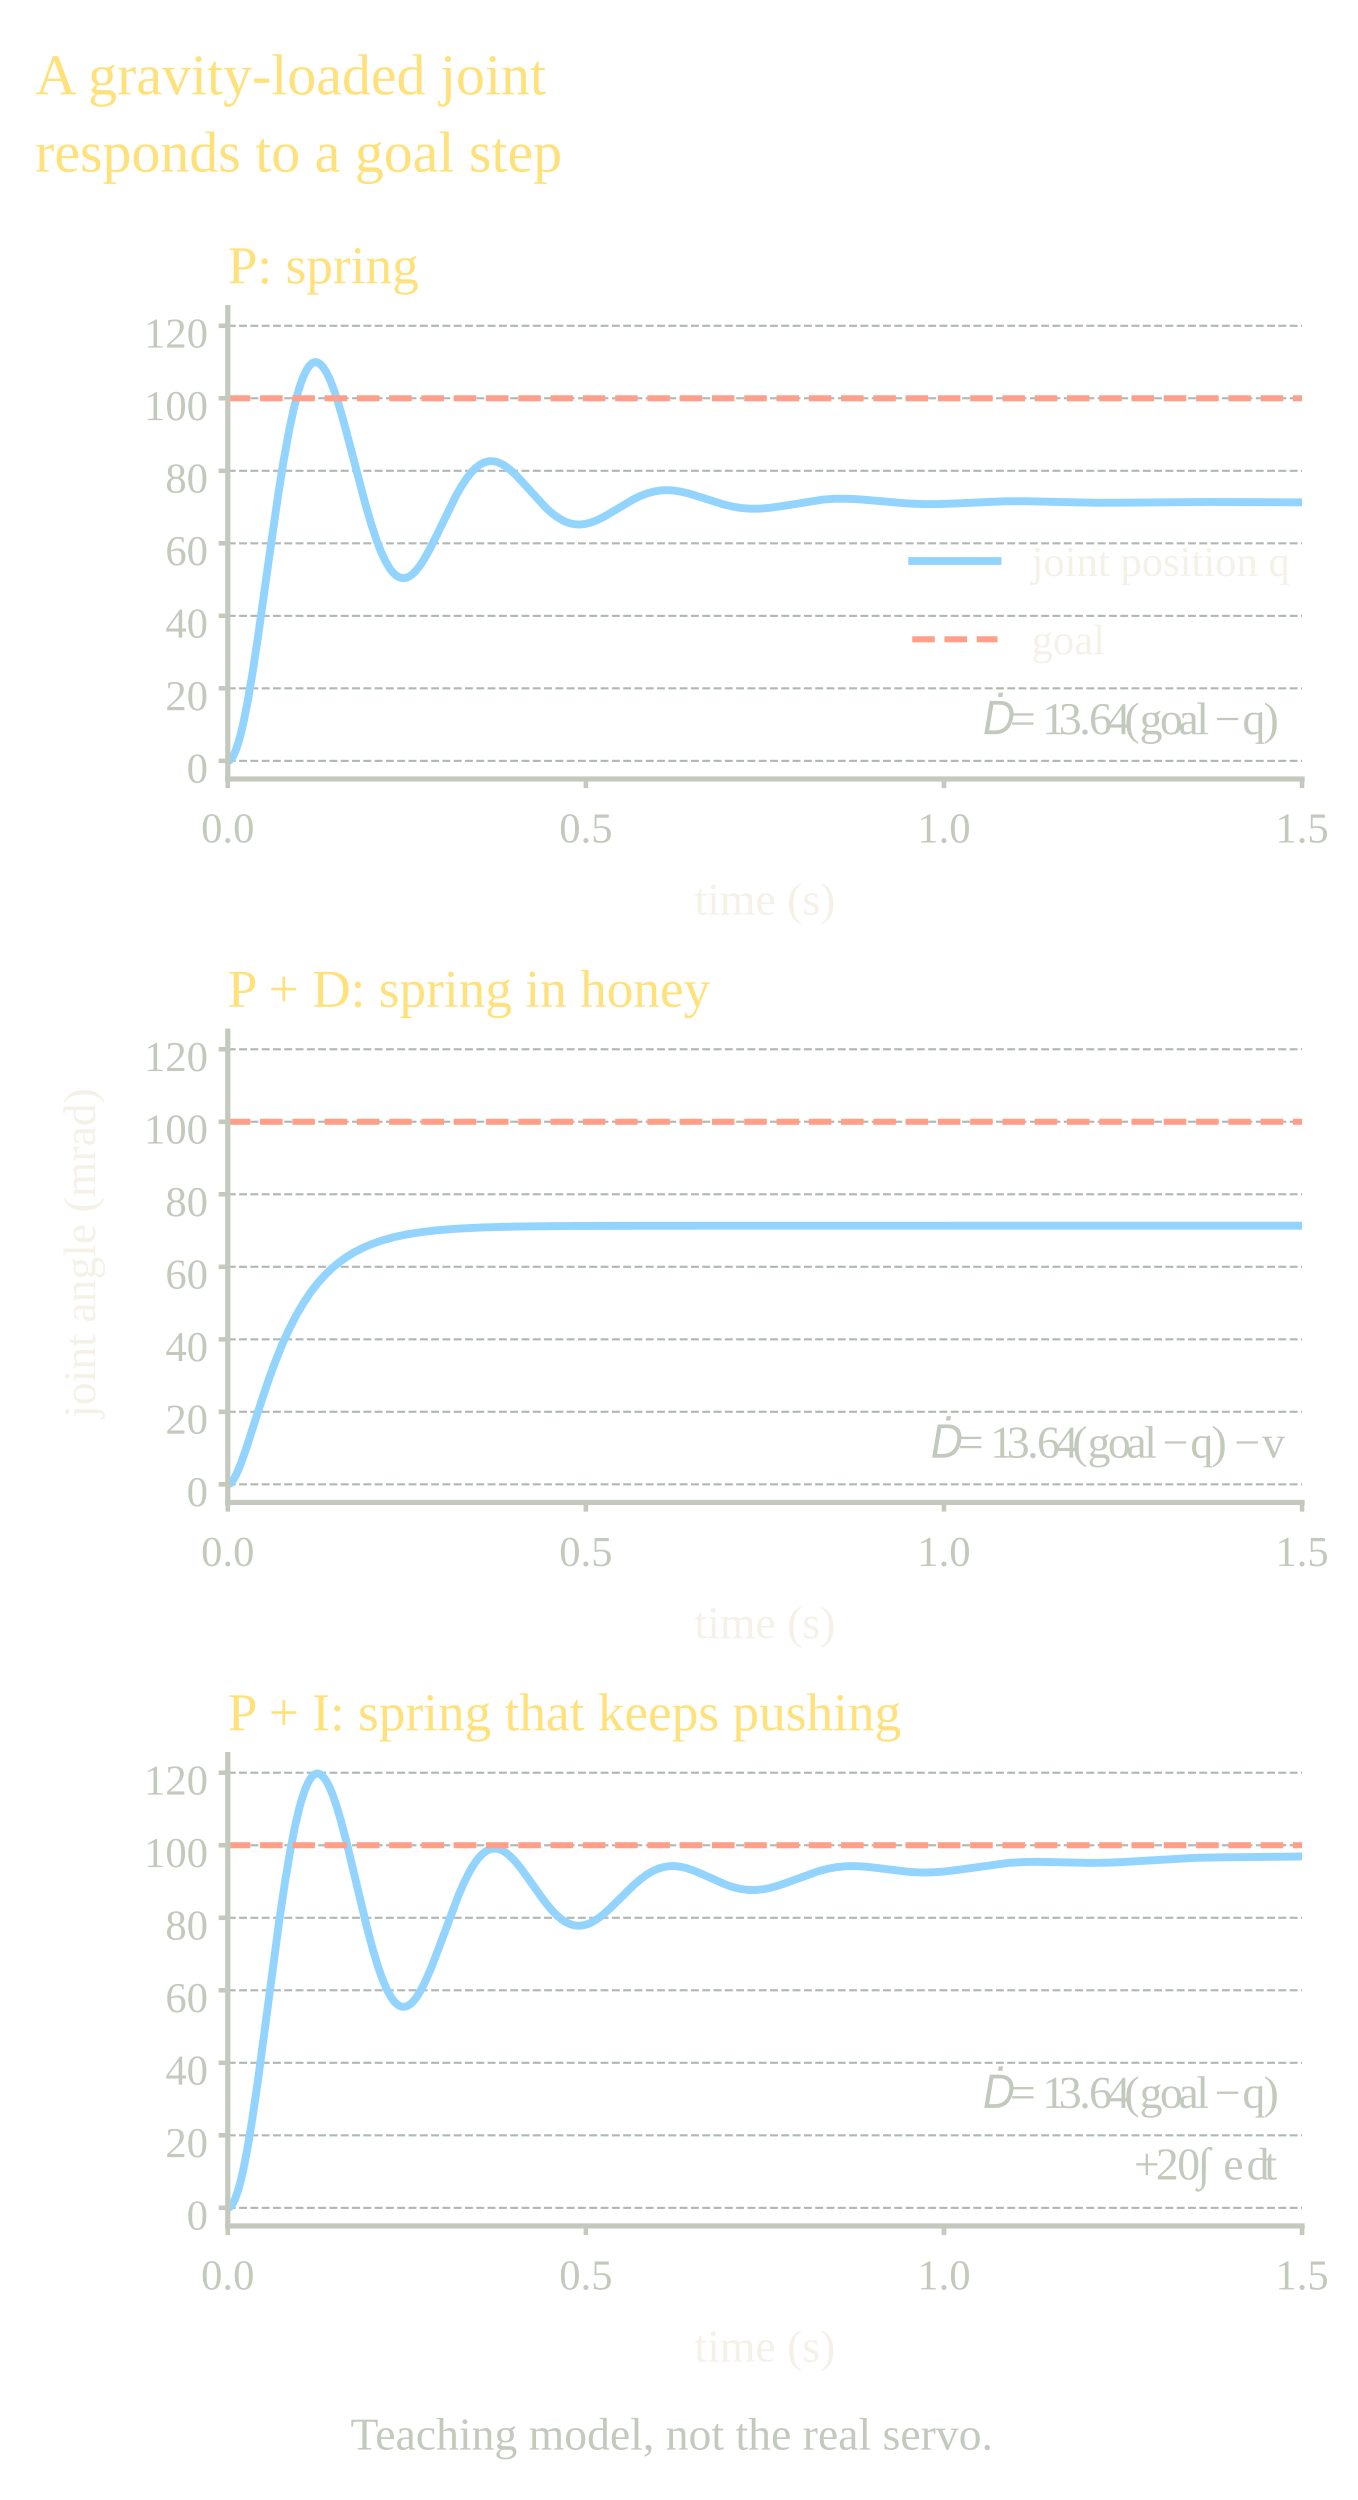
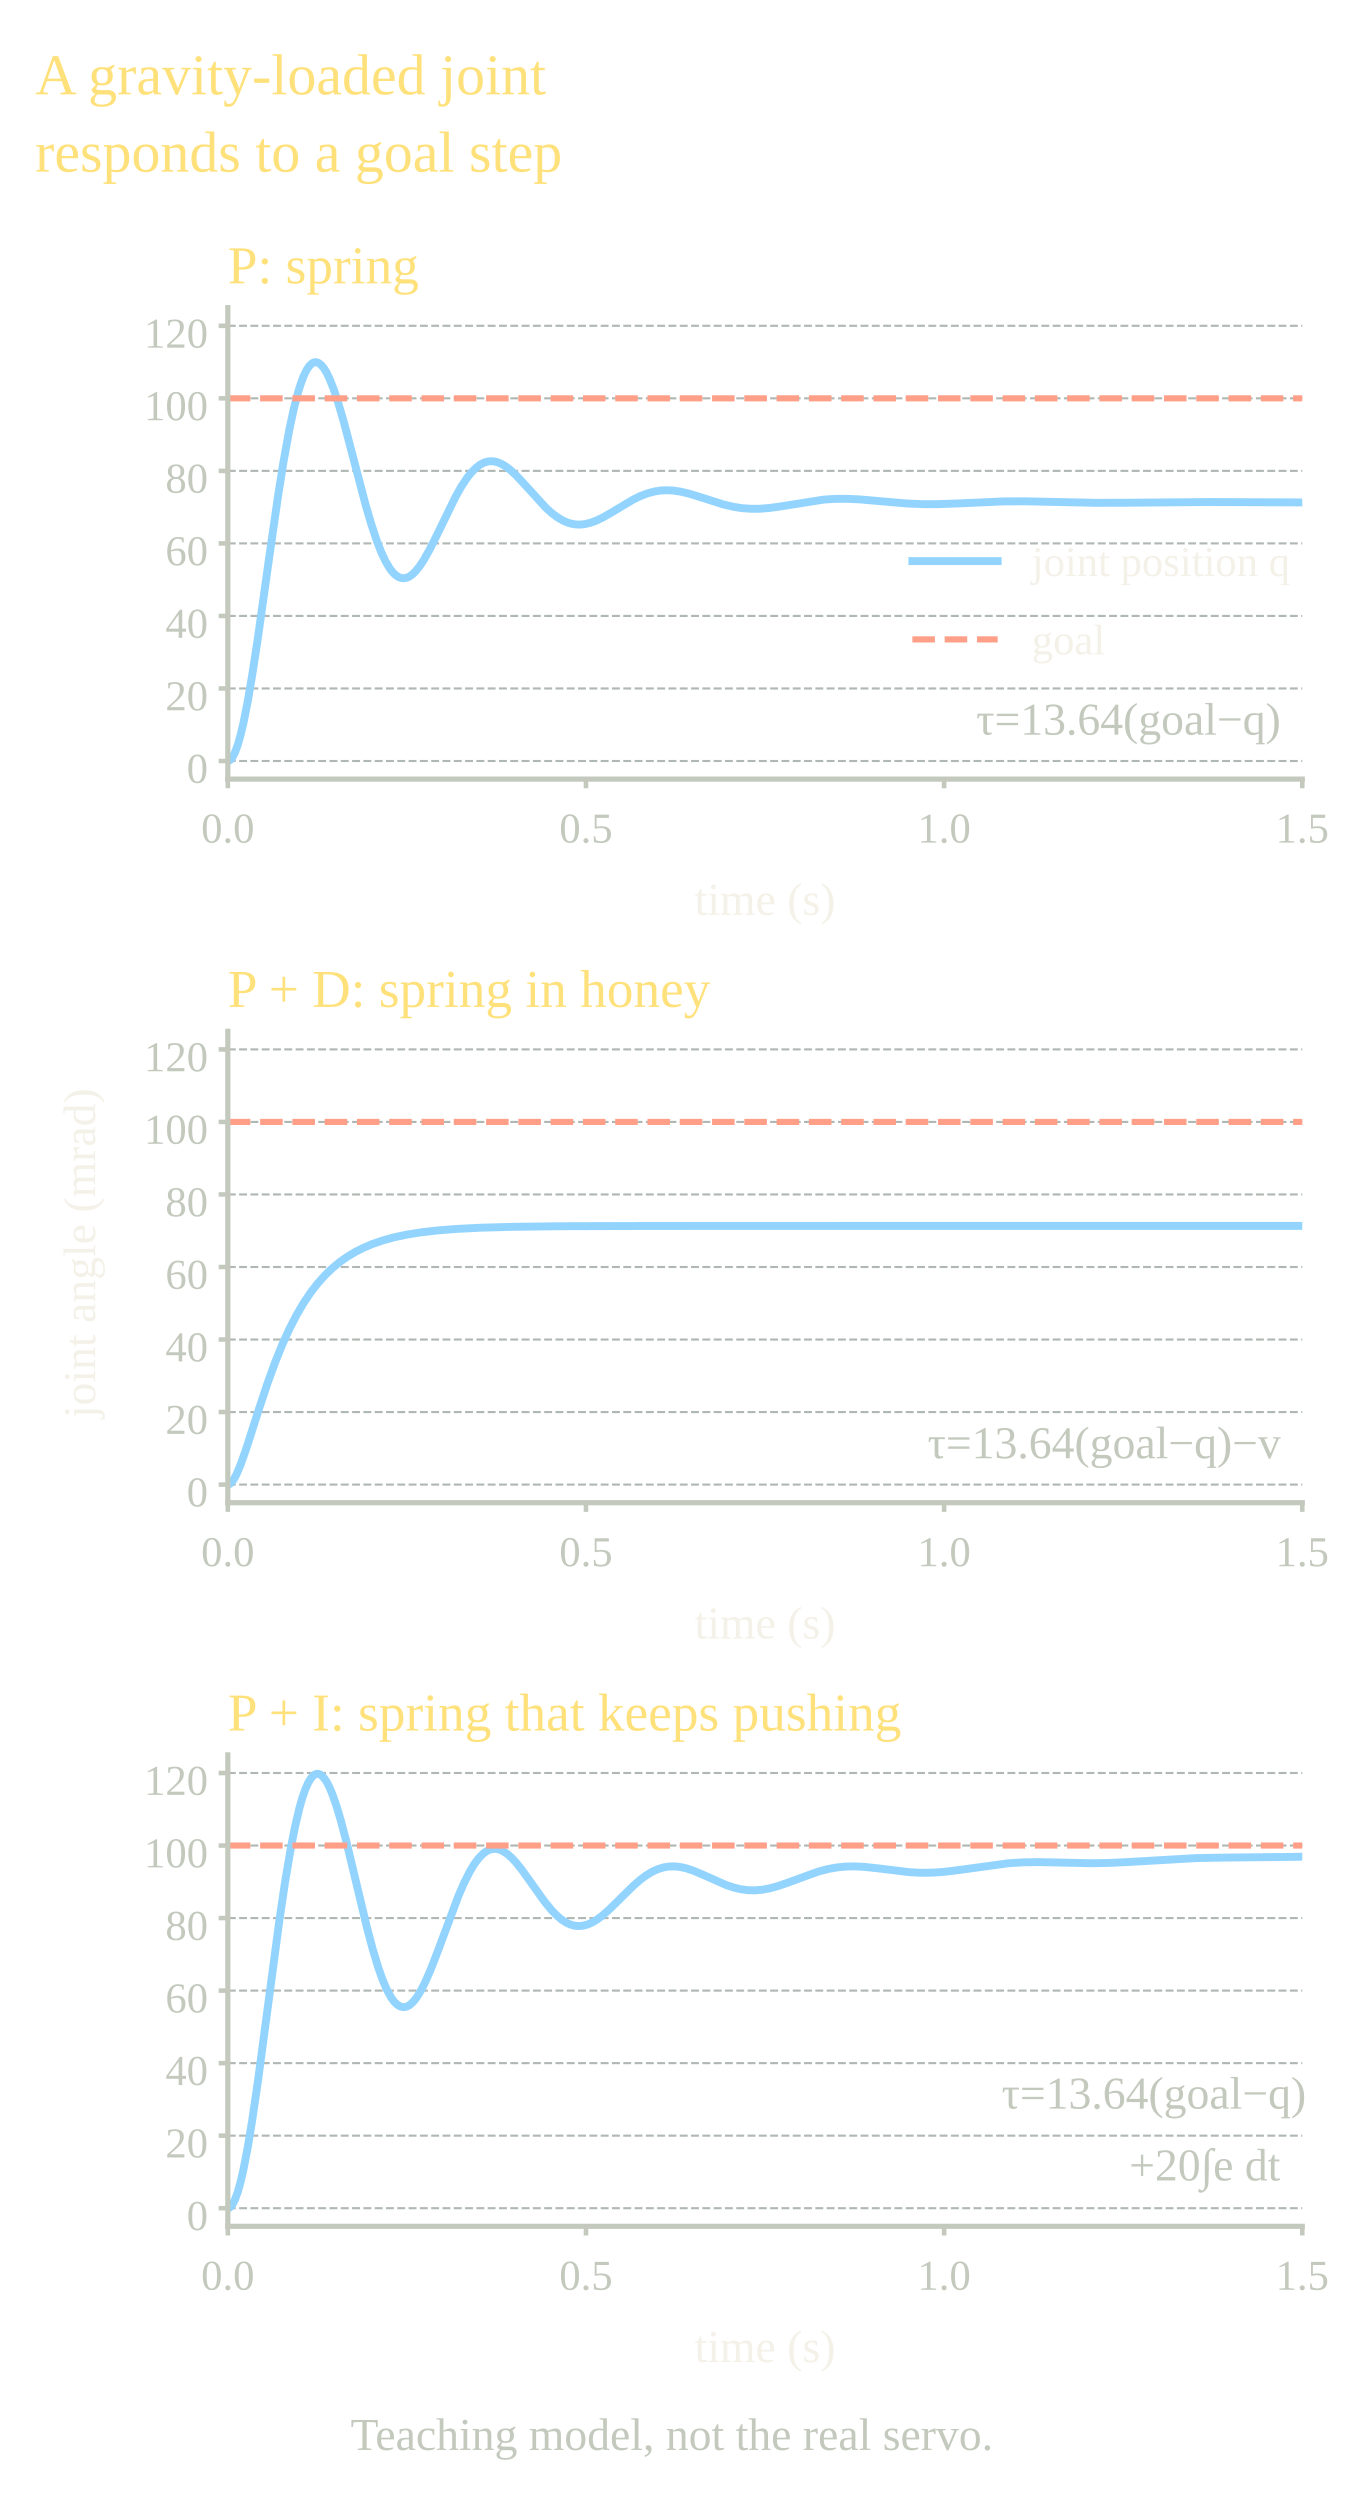
- <svg xmlns="http://www.w3.org/2000/svg" viewBox="0 0 445.97 821.03" stroke-linejoin="round" stroke-linecap="butt">
+ <svg xmlns="http://www.w3.org/2000/svg" viewBox="0 0 446.16 820.9" stroke-linejoin="round" stroke-linecap="butt">
  <defs>
    <path id="pid-parts-m9bbbe3bfeb" d="M 0 0 L 0 3" style="stroke: #c3c9bd; stroke-width: 1.5" />
  </defs>
  <use href="#pid-parts-m9bbbe3bfeb" x="74.81" y="255.83" style="fill: #c3c9bd; stroke: #c3c9bd; stroke-width: 1.5" />
  <text style="font-size: 14px; text-anchor: middle; fill: #c3c9bd" x="74.81" y="276.67" transform="rotate(-0 74.81 276.67)">0.0</text>
  <use href="#pid-parts-m9bbbe3bfeb" x="192.41" y="255.83" style="fill: #c3c9bd; stroke: #c3c9bd; stroke-width: 1.5" />
  <text style="font-size: 14px; text-anchor: middle; fill: #c3c9bd" x="192.41" y="276.67" transform="rotate(-0 192.41 276.67)">0.5</text>
  <use href="#pid-parts-m9bbbe3bfeb" x="310.01" y="255.83" style="fill: #c3c9bd; stroke: #c3c9bd; stroke-width: 1.5" />
  <text style="font-size: 14px; text-anchor: middle; fill: #c3c9bd" x="310.01" y="276.67" transform="rotate(-0 310.01 276.67)">1.0</text>
  <use href="#pid-parts-m9bbbe3bfeb" x="427.61" y="255.83" style="fill: #c3c9bd; stroke: #c3c9bd; stroke-width: 1.5" />
  <text style="font-size: 14px; text-anchor: middle; fill: #c3c9bd" x="427.61" y="276.67" transform="rotate(-0 427.61 276.67)">1.5</text>
  <text style="font-size: 15px; text-anchor: middle; fill: #f4f1e8" x="251.21" y="300.4" transform="rotate(-0 251.21 300.4)">time (s)</text>
-   <path d="M 74.81 249.88 L 427.61 249.88" clip-path="url(#pid-parts-pfd0cef611f)" style="fill: none; stroke-dasharray: 2.59,1.12; stroke-dashoffset: 0; stroke: #6f7d75; stroke-opacity: 0.55; stroke-width: 0.7" />
+   <path d="M 74.81 249.88 L 427.61 249.88" clip-path="url(#pid-parts-p5fefb133e4)" style="fill: none; stroke-dasharray: 2.59,1.12; stroke-dashoffset: 0; stroke: #6f7d75; stroke-opacity: 0.55; stroke-width: 0.7" />
  <defs>
    <path id="pid-parts-m96976c5baf" d="M 0 0 L -3 0" style="stroke: #c3c9bd; stroke-width: 1.5" />
  </defs>
  <use href="#pid-parts-m96976c5baf" x="74.81" y="249.88" style="fill: #c3c9bd; stroke: #c3c9bd; stroke-width: 1.5" />
  <text style="font-size: 14px; text-anchor: end; fill: #c3c9bd" x="68.31" y="257.05" transform="rotate(-0 68.31 257.05)">0</text>
-   <path d="M 74.81 226.06 L 427.61 226.06" clip-path="url(#pid-parts-pfd0cef611f)" style="fill: none; stroke-dasharray: 2.59,1.12; stroke-dashoffset: 0; stroke: #6f7d75; stroke-opacity: 0.55; stroke-width: 0.7" />
+   <path d="M 74.81 226.06 L 427.61 226.06" clip-path="url(#pid-parts-p5fefb133e4)" style="fill: none; stroke-dasharray: 2.59,1.12; stroke-dashoffset: 0; stroke: #6f7d75; stroke-opacity: 0.55; stroke-width: 0.7" />
  <use href="#pid-parts-m96976c5baf" x="74.81" y="226.06" style="fill: #c3c9bd; stroke: #c3c9bd; stroke-width: 1.5" />
  <text style="font-size: 14px; text-anchor: end; fill: #c3c9bd" x="68.31" y="233.23" transform="rotate(-0 68.31 233.23)">20</text>
-   <path d="M 74.81 202.25 L 427.61 202.25" clip-path="url(#pid-parts-pfd0cef611f)" style="fill: none; stroke-dasharray: 2.59,1.12; stroke-dashoffset: 0; stroke: #6f7d75; stroke-opacity: 0.55; stroke-width: 0.7" />
+   <path d="M 74.81 202.25 L 427.61 202.25" clip-path="url(#pid-parts-p5fefb133e4)" style="fill: none; stroke-dasharray: 2.59,1.12; stroke-dashoffset: 0; stroke: #6f7d75; stroke-opacity: 0.55; stroke-width: 0.7" />
  <use href="#pid-parts-m96976c5baf" x="74.81" y="202.25" style="fill: #c3c9bd; stroke: #c3c9bd; stroke-width: 1.5" />
  <text style="font-size: 14px; text-anchor: end; fill: #c3c9bd" x="68.31" y="209.42" transform="rotate(-0 68.31 209.42)">40</text>
-   <path d="M 74.81 178.43 L 427.61 178.43" clip-path="url(#pid-parts-pfd0cef611f)" style="fill: none; stroke-dasharray: 2.59,1.12; stroke-dashoffset: 0; stroke: #6f7d75; stroke-opacity: 0.55; stroke-width: 0.7" />
+   <path d="M 74.81 178.43 L 427.61 178.43" clip-path="url(#pid-parts-p5fefb133e4)" style="fill: none; stroke-dasharray: 2.59,1.12; stroke-dashoffset: 0; stroke: #6f7d75; stroke-opacity: 0.55; stroke-width: 0.7" />
  <use href="#pid-parts-m96976c5baf" x="74.81" y="178.43" style="fill: #c3c9bd; stroke: #c3c9bd; stroke-width: 1.5" />
  <text style="font-size: 14px; text-anchor: end; fill: #c3c9bd" x="68.31" y="185.6" transform="rotate(-0 68.31 185.6)">60</text>
-   <path d="M 74.81 154.62 L 427.61 154.62" clip-path="url(#pid-parts-pfd0cef611f)" style="fill: none; stroke-dasharray: 2.59,1.12; stroke-dashoffset: 0; stroke: #6f7d75; stroke-opacity: 0.55; stroke-width: 0.7" />
+   <path d="M 74.81 154.62 L 427.61 154.62" clip-path="url(#pid-parts-p5fefb133e4)" style="fill: none; stroke-dasharray: 2.59,1.12; stroke-dashoffset: 0; stroke: #6f7d75; stroke-opacity: 0.55; stroke-width: 0.7" />
  <use href="#pid-parts-m96976c5baf" x="74.81" y="154.62" style="fill: #c3c9bd; stroke: #c3c9bd; stroke-width: 1.5" />
  <text style="font-size: 14px; text-anchor: end; fill: #c3c9bd" x="68.31" y="161.79" transform="rotate(-0 68.31 161.79)">80</text>
-   <path d="M 74.81 130.8 L 427.61 130.8" clip-path="url(#pid-parts-pfd0cef611f)" style="fill: none; stroke-dasharray: 2.59,1.12; stroke-dashoffset: 0; stroke: #6f7d75; stroke-opacity: 0.55; stroke-width: 0.7" />
+   <path d="M 74.81 130.8 L 427.61 130.8" clip-path="url(#pid-parts-p5fefb133e4)" style="fill: none; stroke-dasharray: 2.59,1.12; stroke-dashoffset: 0; stroke: #6f7d75; stroke-opacity: 0.55; stroke-width: 0.7" />
  <use href="#pid-parts-m96976c5baf" x="74.81" y="130.8" style="fill: #c3c9bd; stroke: #c3c9bd; stroke-width: 1.5" />
  <text style="font-size: 14px; text-anchor: end; fill: #c3c9bd" x="68.31" y="137.97" transform="rotate(-0 68.31 137.97)">100</text>
-   <path d="M 74.81 106.99 L 427.61 106.99" clip-path="url(#pid-parts-pfd0cef611f)" style="fill: none; stroke-dasharray: 2.59,1.12; stroke-dashoffset: 0; stroke: #6f7d75; stroke-opacity: 0.55; stroke-width: 0.7" />
+   <path d="M 74.81 106.99 L 427.61 106.99" clip-path="url(#pid-parts-p5fefb133e4)" style="fill: none; stroke-dasharray: 2.59,1.12; stroke-dashoffset: 0; stroke: #6f7d75; stroke-opacity: 0.55; stroke-width: 0.7" />
  <use href="#pid-parts-m96976c5baf" x="74.81" y="106.99" style="fill: #c3c9bd; stroke: #c3c9bd; stroke-width: 1.5" />
  <text style="font-size: 14px; text-anchor: end; fill: #c3c9bd" x="68.31" y="114.16" transform="rotate(-0 68.31 114.16)">120</text>
-   <path d="M 74.81 249.88 L 75.28 249.77 L 75.75 249.42 L 76.22 248.86 L 77.16 247.09 L 78.1 244.52 L 79.04 241.19 L 79.98 237.18 L 81.39 230.04 L 82.8 221.76 L 84.69 209.42 L 88.45 182.63 L 91.27 163.06 L 93.15 151.25 L 95.04 140.91 L 96.45 134.33 L 97.86 128.86 L 98.8 125.86 L 99.74 123.4 L 100.68 121.48 L 101.62 120.09 L 102.56 119.25 L 103.03 119.02 L 103.5 118.92 L 103.97 118.95 L 104.44 119.1 L 105.38 119.76 L 106.32 120.88 L 107.27 122.42 L 108.21 124.36 L 109.62 127.93 L 111.03 132.16 L 112.91 138.62 L 115.73 149.33 L 119.97 165.48 L 121.85 171.93 L 123.73 177.59 L 125.14 181.21 L 126.55 184.23 L 127.96 186.62 L 128.9 187.85 L 129.84 188.79 L 130.79 189.43 L 131.73 189.79 L 132.67 189.87 L 133.61 189.68 L 134.55 189.23 L 135.49 188.54 L 136.43 187.62 L 137.84 185.87 L 139.25 183.72 L 141.13 180.36 L 143.49 175.65 L 149.6 163.1 L 151.48 159.77 L 153.36 156.92 L 154.78 155.14 L 156.19 153.7 L 157.6 152.61 L 159.01 151.87 L 160.42 151.49 L 161.83 151.45 L 163.24 151.73 L 164.65 152.32 L 166.07 153.16 L 167.48 154.24 L 169.36 155.97 L 171.71 158.46 L 179.24 166.73 L 181.12 168.43 L 183 169.85 L 184.88 170.96 L 186.29 171.57 L 187.7 171.99 L 189.12 172.21 L 190.53 172.25 L 191.94 172.11 L 193.82 171.68 L 195.7 171 L 198.05 169.87 L 200.88 168.24 L 207.93 164.03 L 210.28 162.89 L 212.64 161.99 L 214.99 161.37 L 216.87 161.08 L 218.75 160.97 L 221.1 161.08 L 223.45 161.43 L 226.28 162.1 L 230.04 163.26 L 237.57 165.65 L 240.86 166.42 L 243.68 166.86 L 246.5 167.06 L 249.33 167.06 L 252.62 166.8 L 256.38 166.28 L 270.49 164.05 L 274.26 163.81 L 278.02 163.79 L 282.25 163.98 L 288.37 164.51 L 297.78 165.33 L 302.95 165.54 L 308.13 165.54 L 314.71 165.3 L 329.76 164.64 L 336.82 164.61 L 346.23 164.82 L 359.87 165.11 L 369.75 165.08 L 397.03 164.85 L 427.61 164.98 L 427.61 164.98" clip-path="url(#pid-parts-pfd0cef611f)" style="fill: none; stroke: #93d4ff; stroke-width: 2.6; stroke-linecap: square" />
-   <path d="M 74.81 130.8 L 427.61 130.8" clip-path="url(#pid-parts-pfd0cef611f)" style="fill: none; stroke-dasharray: 7.4,3.2; stroke-dashoffset: 0; stroke: #ff9f88; stroke-width: 2" />
+   <path d="M 74.81 249.88 L 75.28 249.77 L 75.75 249.42 L 76.22 248.86 L 77.16 247.09 L 78.1 244.52 L 79.04 241.19 L 79.98 237.18 L 81.39 230.04 L 82.8 221.76 L 84.69 209.42 L 88.45 182.63 L 91.27 163.06 L 93.15 151.25 L 95.04 140.91 L 96.45 134.33 L 97.86 128.86 L 98.8 125.86 L 99.74 123.4 L 100.68 121.48 L 101.62 120.09 L 102.56 119.25 L 103.03 119.02 L 103.5 118.92 L 103.97 118.95 L 104.44 119.1 L 105.38 119.76 L 106.32 120.88 L 107.27 122.42 L 108.21 124.36 L 109.62 127.93 L 111.03 132.16 L 112.91 138.62 L 115.73 149.33 L 119.97 165.48 L 121.85 171.93 L 123.73 177.59 L 125.14 181.21 L 126.55 184.23 L 127.96 186.62 L 128.9 187.85 L 129.84 188.79 L 130.79 189.43 L 131.73 189.79 L 132.67 189.87 L 133.61 189.68 L 134.55 189.23 L 135.49 188.54 L 136.43 187.62 L 137.84 185.87 L 139.25 183.72 L 141.13 180.36 L 143.49 175.65 L 149.6 163.1 L 151.48 159.77 L 153.36 156.92 L 154.78 155.14 L 156.19 153.7 L 157.6 152.61 L 159.01 151.87 L 160.42 151.49 L 161.83 151.45 L 163.24 151.73 L 164.65 152.32 L 166.07 153.16 L 167.48 154.24 L 169.36 155.97 L 171.71 158.46 L 179.24 166.73 L 181.12 168.43 L 183 169.85 L 184.88 170.96 L 186.29 171.57 L 187.7 171.99 L 189.12 172.21 L 190.53 172.25 L 191.94 172.11 L 193.82 171.68 L 195.7 171 L 198.05 169.87 L 200.88 168.24 L 207.93 164.03 L 210.28 162.89 L 212.64 161.99 L 214.99 161.37 L 216.87 161.08 L 218.75 160.97 L 221.1 161.08 L 223.45 161.43 L 226.28 162.1 L 230.04 163.26 L 237.57 165.65 L 240.86 166.42 L 243.68 166.86 L 246.5 167.06 L 249.33 167.06 L 252.62 166.8 L 256.38 166.28 L 270.49 164.05 L 274.26 163.81 L 278.02 163.79 L 282.25 163.98 L 288.37 164.51 L 297.78 165.33 L 302.95 165.54 L 308.13 165.54 L 314.71 165.3 L 329.76 164.64 L 336.82 164.61 L 346.23 164.82 L 359.87 165.11 L 369.75 165.08 L 397.03 164.85 L 427.61 164.98 L 427.61 164.98" clip-path="url(#pid-parts-p5fefb133e4)" style="fill: none; stroke: #93d4ff; stroke-width: 2.6; stroke-linecap: square" />
+   <path d="M 74.81 130.8 L 427.61 130.8" clip-path="url(#pid-parts-p5fefb133e4)" style="fill: none; stroke-dasharray: 7.4,3.2; stroke-dashoffset: 0; stroke: #ff9f88; stroke-width: 2" />
  <path d="M 74.81 255.83 L 74.81 101.03" style="fill: none; stroke: #c3c9bd; stroke-width: 1.7; stroke-linejoin: miter; stroke-linecap: square" />
  <path d="M 74.81 255.83 L 427.61 255.83" style="fill: none; stroke: #c3c9bd; stroke-width: 1.7; stroke-linejoin: miter; stroke-linecap: square" />
-   <g style="fill: #c3c9bd" transform="translate(322.6 241.22)">
-     <text>
-       <tspan x="0" y="-0.11" style="font-style: italic; font-size: 15px; font-family: 'STIX Two Math', 'STIXGeneral', 'Cambria Math', 'Times New Roman', serif; fill: #c3c9bd"></tspan>
-       <tspan x="9.06" y="-0.11" style="font-size: 15px; fill: #c3c9bd">=</tspan>
-       <tspan x="19.68" y="-0.11" style="font-size: 15px; fill: #c3c9bd">1</tspan>
-       <tspan x="25.13" y="-0.11" style="font-size: 15px; fill: #c3c9bd">3</tspan>
-       <tspan x="31.85" y="-0.11" style="font-size: 15px; fill: #c3c9bd">.</tspan>
-       <tspan x="35.06" y="-0.11" style="font-size: 15px; fill: #c3c9bd">6</tspan>
-       <tspan x="41.04" y="-0.11" style="font-size: 15px; fill: #c3c9bd">4</tspan>
-       <tspan x="46.67" y="-0.11" style="font-size: 15px; fill: #c3c9bd">(</tspan>
-       <tspan x="51.68" y="-0.11" style="font-size: 15px; fill: #c3c9bd">g</tspan>
-       <tspan x="58.35" y="-0.11" style="font-size: 15px; fill: #c3c9bd">o</tspan>
-       <tspan x="64.4" y="-0.11" style="font-size: 15px; fill: #c3c9bd">a</tspan>
-       <tspan x="70.28" y="-0.11" style="font-size: 15px; fill: #c3c9bd">l</tspan>
-       <tspan x="76.31" y="-0.11" style="font-size: 15px; fill: #c3c9bd">−</tspan>
-       <tspan x="85.43" y="-0.11" style="font-size: 15px; fill: #c3c9bd">q</tspan>
-       <tspan x="92.37" y="-0.11" style="font-size: 15px; fill: #c3c9bd">)</tspan>
-     </text>
-   </g>
+   <text style="font-size: 15px; text-anchor: end; fill: #c3c9bd" x="420.55" y="241.23" transform="rotate(-0 420.55 241.23)">τ=13.64(goal−q)</text>
  <text style="font-size: 17.5px; text-anchor: start; fill: #ffe17c" x="74.81" y="93.03" transform="rotate(-0 74.81 93.03)">P: spring</text>
  <path d="M 299.59 184.24 L 313.59 184.24 L 327.59 184.24" style="fill: none; stroke: #93d4ff; stroke-width: 2.6; stroke-linecap: square" />
  <text style="font-size: 14px; text-anchor: start; fill: #f4f1e8" x="338.79" y="189.14" transform="rotate(-0 338.79 189.14)">joint position q</text>
  <path d="M 299.59 209.95 L 313.59 209.95 L 327.59 209.95" style="fill: none; stroke-dasharray: 7.4,3.2; stroke-dashoffset: 0; stroke: #ff9f88; stroke-width: 2" />
  <text style="font-size: 14px; text-anchor: start; fill: #f4f1e8" x="338.79" y="214.85" transform="rotate(-0 338.79 214.85)">goal</text>
  <use href="#pid-parts-m9bbbe3bfeb" x="74.81" y="493.43" style="fill: #c3c9bd; stroke: #c3c9bd; stroke-width: 1.5" />
  <text style="font-size: 14px; text-anchor: middle; fill: #c3c9bd" x="74.81" y="514.27" transform="rotate(-0 74.81 514.27)">0.0</text>
  <use href="#pid-parts-m9bbbe3bfeb" x="192.41" y="493.43" style="fill: #c3c9bd; stroke: #c3c9bd; stroke-width: 1.5" />
  <text style="font-size: 14px; text-anchor: middle; fill: #c3c9bd" x="192.41" y="514.27" transform="rotate(-0 192.41 514.27)">0.5</text>
  <use href="#pid-parts-m9bbbe3bfeb" x="310.01" y="493.43" style="fill: #c3c9bd; stroke: #c3c9bd; stroke-width: 1.5" />
  <text style="font-size: 14px; text-anchor: middle; fill: #c3c9bd" x="310.01" y="514.27" transform="rotate(-0 310.01 514.27)">1.0</text>
  <use href="#pid-parts-m9bbbe3bfeb" x="427.61" y="493.43" style="fill: #c3c9bd; stroke: #c3c9bd; stroke-width: 1.5" />
  <text style="font-size: 14px; text-anchor: middle; fill: #c3c9bd" x="427.61" y="514.27" transform="rotate(-0 427.61 514.27)">1.5</text>
  <text style="font-size: 15px; text-anchor: middle; fill: #f4f1e8" x="251.21" y="538" transform="rotate(-0 251.21 538)">time (s)</text>
-   <path d="M 74.81 487.48 L 427.61 487.48" clip-path="url(#pid-parts-p82d1c6af50)" style="fill: none; stroke-dasharray: 2.59,1.12; stroke-dashoffset: 0; stroke: #6f7d75; stroke-opacity: 0.55; stroke-width: 0.7" />
+   <path d="M 74.81 487.48 L 427.61 487.48" clip-path="url(#pid-parts-pc1eef20056)" style="fill: none; stroke-dasharray: 2.59,1.12; stroke-dashoffset: 0; stroke: #6f7d75; stroke-opacity: 0.55; stroke-width: 0.7" />
  <use href="#pid-parts-m96976c5baf" x="74.81" y="487.48" style="fill: #c3c9bd; stroke: #c3c9bd; stroke-width: 1.5" />
  <text style="font-size: 14px; text-anchor: end; fill: #c3c9bd" x="68.31" y="494.65" transform="rotate(-0 68.31 494.65)">0</text>
-   <path d="M 74.81 463.66 L 427.61 463.66" clip-path="url(#pid-parts-p82d1c6af50)" style="fill: none; stroke-dasharray: 2.59,1.12; stroke-dashoffset: 0; stroke: #6f7d75; stroke-opacity: 0.55; stroke-width: 0.7" />
+   <path d="M 74.81 463.66 L 427.61 463.66" clip-path="url(#pid-parts-pc1eef20056)" style="fill: none; stroke-dasharray: 2.59,1.12; stroke-dashoffset: 0; stroke: #6f7d75; stroke-opacity: 0.55; stroke-width: 0.7" />
  <use href="#pid-parts-m96976c5baf" x="74.81" y="463.66" style="fill: #c3c9bd; stroke: #c3c9bd; stroke-width: 1.5" />
  <text style="font-size: 14px; text-anchor: end; fill: #c3c9bd" x="68.31" y="470.83" transform="rotate(-0 68.31 470.83)">20</text>
-   <path d="M 74.81 439.85 L 427.61 439.85" clip-path="url(#pid-parts-p82d1c6af50)" style="fill: none; stroke-dasharray: 2.59,1.12; stroke-dashoffset: 0; stroke: #6f7d75; stroke-opacity: 0.55; stroke-width: 0.7" />
+   <path d="M 74.81 439.85 L 427.61 439.85" clip-path="url(#pid-parts-pc1eef20056)" style="fill: none; stroke-dasharray: 2.59,1.12; stroke-dashoffset: 0; stroke: #6f7d75; stroke-opacity: 0.55; stroke-width: 0.7" />
  <use href="#pid-parts-m96976c5baf" x="74.81" y="439.85" style="fill: #c3c9bd; stroke: #c3c9bd; stroke-width: 1.5" />
  <text style="font-size: 14px; text-anchor: end; fill: #c3c9bd" x="68.31" y="447.02" transform="rotate(-0 68.31 447.02)">40</text>
-   <path d="M 74.81 416.03 L 427.61 416.03" clip-path="url(#pid-parts-p82d1c6af50)" style="fill: none; stroke-dasharray: 2.59,1.12; stroke-dashoffset: 0; stroke: #6f7d75; stroke-opacity: 0.55; stroke-width: 0.7" />
+   <path d="M 74.81 416.03 L 427.61 416.03" clip-path="url(#pid-parts-pc1eef20056)" style="fill: none; stroke-dasharray: 2.59,1.12; stroke-dashoffset: 0; stroke: #6f7d75; stroke-opacity: 0.55; stroke-width: 0.7" />
  <use href="#pid-parts-m96976c5baf" x="74.81" y="416.03" style="fill: #c3c9bd; stroke: #c3c9bd; stroke-width: 1.5" />
  <text style="font-size: 14px; text-anchor: end; fill: #c3c9bd" x="68.31" y="423.2" transform="rotate(-0 68.31 423.2)">60</text>
-   <path d="M 74.81 392.22 L 427.61 392.22" clip-path="url(#pid-parts-p82d1c6af50)" style="fill: none; stroke-dasharray: 2.59,1.12; stroke-dashoffset: 0; stroke: #6f7d75; stroke-opacity: 0.55; stroke-width: 0.7" />
+   <path d="M 74.81 392.22 L 427.61 392.22" clip-path="url(#pid-parts-pc1eef20056)" style="fill: none; stroke-dasharray: 2.59,1.12; stroke-dashoffset: 0; stroke: #6f7d75; stroke-opacity: 0.55; stroke-width: 0.7" />
  <use href="#pid-parts-m96976c5baf" x="74.81" y="392.22" style="fill: #c3c9bd; stroke: #c3c9bd; stroke-width: 1.5" />
  <text style="font-size: 14px; text-anchor: end; fill: #c3c9bd" x="68.31" y="399.39" transform="rotate(-0 68.31 399.39)">80</text>
-   <path d="M 74.81 368.4 L 427.61 368.4" clip-path="url(#pid-parts-p82d1c6af50)" style="fill: none; stroke-dasharray: 2.59,1.12; stroke-dashoffset: 0; stroke: #6f7d75; stroke-opacity: 0.55; stroke-width: 0.7" />
+   <path d="M 74.81 368.4 L 427.61 368.4" clip-path="url(#pid-parts-pc1eef20056)" style="fill: none; stroke-dasharray: 2.59,1.12; stroke-dashoffset: 0; stroke: #6f7d75; stroke-opacity: 0.55; stroke-width: 0.7" />
  <use href="#pid-parts-m96976c5baf" x="74.81" y="368.4" style="fill: #c3c9bd; stroke: #c3c9bd; stroke-width: 1.5" />
  <text style="font-size: 14px; text-anchor: end; fill: #c3c9bd" x="68.31" y="375.57" transform="rotate(-0 68.31 375.57)">100</text>
-   <path d="M 74.81 344.59 L 427.61 344.59" clip-path="url(#pid-parts-p82d1c6af50)" style="fill: none; stroke-dasharray: 2.59,1.12; stroke-dashoffset: 0; stroke: #6f7d75; stroke-opacity: 0.55; stroke-width: 0.7" />
+   <path d="M 74.81 344.59 L 427.61 344.59" clip-path="url(#pid-parts-pc1eef20056)" style="fill: none; stroke-dasharray: 2.59,1.12; stroke-dashoffset: 0; stroke: #6f7d75; stroke-opacity: 0.55; stroke-width: 0.7" />
  <use href="#pid-parts-m96976c5baf" x="74.81" y="344.59" style="fill: #c3c9bd; stroke: #c3c9bd; stroke-width: 1.5" />
  <text style="font-size: 14px; text-anchor: end; fill: #c3c9bd" x="68.31" y="351.76" transform="rotate(-0 68.31 351.76)">120</text>
-   <path d="M 74.81 487.48 L 75.28 487.37 L 75.75 487.05 L 76.69 485.9 L 77.63 484.18 L 79.04 480.84 L 80.92 475.5 L 85.16 462.29 L 87.98 453.83 L 90.33 447.36 L 92.68 441.53 L 95.04 436.34 L 97.39 431.77 L 99.74 427.77 L 102.09 424.29 L 104.44 421.27 L 106.8 418.65 L 109.15 416.4 L 111.5 414.45 L 113.85 412.78 L 116.67 411.07 L 119.5 409.65 L 122.32 408.47 L 125.61 407.33 L 129.37 406.29 L 133.61 405.39 L 138.31 404.64 L 143.49 404.04 L 150.07 403.52 L 158.07 403.12 L 168.89 402.83 L 184.88 402.64 L 214.99 402.55 L 349.05 402.54 L 427.61 402.54 L 427.61 402.54" clip-path="url(#pid-parts-p82d1c6af50)" style="fill: none; stroke: #93d4ff; stroke-width: 2.6; stroke-linecap: square" />
-   <path d="M 74.81 368.4 L 427.61 368.4" clip-path="url(#pid-parts-p82d1c6af50)" style="fill: none; stroke-dasharray: 7.4,3.2; stroke-dashoffset: 0; stroke: #ff9f88; stroke-width: 2" />
+   <path d="M 74.81 487.48 L 75.28 487.37 L 75.75 487.05 L 76.69 485.9 L 77.63 484.18 L 79.04 480.84 L 80.92 475.5 L 85.16 462.29 L 87.98 453.83 L 90.33 447.36 L 92.68 441.53 L 95.04 436.34 L 97.39 431.77 L 99.74 427.77 L 102.09 424.29 L 104.44 421.27 L 106.8 418.65 L 109.15 416.4 L 111.5 414.45 L 113.85 412.78 L 116.67 411.07 L 119.5 409.65 L 122.32 408.47 L 125.61 407.33 L 129.37 406.29 L 133.61 405.39 L 138.31 404.64 L 143.49 404.04 L 150.07 403.52 L 158.07 403.12 L 168.89 402.83 L 184.88 402.64 L 214.99 402.55 L 349.05 402.54 L 427.61 402.54 L 427.61 402.54" clip-path="url(#pid-parts-pc1eef20056)" style="fill: none; stroke: #93d4ff; stroke-width: 2.6; stroke-linecap: square" />
+   <path d="M 74.81 368.4 L 427.61 368.4" clip-path="url(#pid-parts-pc1eef20056)" style="fill: none; stroke-dasharray: 7.4,3.2; stroke-dashoffset: 0; stroke: #ff9f88; stroke-width: 2" />
  <path d="M 74.81 493.43 L 74.81 338.63" style="fill: none; stroke: #c3c9bd; stroke-width: 1.7; stroke-linejoin: miter; stroke-linecap: square" />
  <path d="M 74.81 493.43 L 427.61 493.43" style="fill: none; stroke: #c3c9bd; stroke-width: 1.7; stroke-linejoin: miter; stroke-linecap: square" />
-   <g style="fill: #c3c9bd" transform="translate(305.5 478.82)">
-     <text>
-       <tspan x="0" y="-0.11" style="font-style: italic; font-size: 15px; font-family: 'STIX Two Math', 'STIXGeneral', 'Cambria Math', 'Times New Roman', serif; fill: #c3c9bd"></tspan>
-       <tspan x="9.06" y="-0.11" style="font-size: 15px; fill: #c3c9bd">=</tspan>
-       <tspan x="19.68" y="-0.11" style="font-size: 15px; fill: #c3c9bd">1</tspan>
-       <tspan x="25.13" y="-0.11" style="font-size: 15px; fill: #c3c9bd">3</tspan>
-       <tspan x="31.85" y="-0.11" style="font-size: 15px; fill: #c3c9bd">.</tspan>
-       <tspan x="35.06" y="-0.11" style="font-size: 15px; fill: #c3c9bd">6</tspan>
-       <tspan x="41.04" y="-0.11" style="font-size: 15px; fill: #c3c9bd">4</tspan>
-       <tspan x="46.67" y="-0.11" style="font-size: 15px; fill: #c3c9bd">(</tspan>
-       <tspan x="51.68" y="-0.11" style="font-size: 15px; fill: #c3c9bd">g</tspan>
-       <tspan x="58.35" y="-0.11" style="font-size: 15px; fill: #c3c9bd">o</tspan>
-       <tspan x="64.4" y="-0.11" style="font-size: 15px; fill: #c3c9bd">a</tspan>
-       <tspan x="70.28" y="-0.11" style="font-size: 15px; fill: #c3c9bd">l</tspan>
-       <tspan x="76.31" y="-0.11" style="font-size: 15px; fill: #c3c9bd">−</tspan>
-       <tspan x="85.43" y="-0.11" style="font-size: 15px; fill: #c3c9bd">q</tspan>
-       <tspan x="92.37" y="-0.11" style="font-size: 15px; fill: #c3c9bd">)</tspan>
-       <tspan x="99.87" y="-0.11" style="font-size: 15px; fill: #c3c9bd">−</tspan>
-       <tspan x="108.99" y="-0.11" style="font-size: 15px; fill: #c3c9bd">v</tspan>
-     </text>
-   </g>
+   <text style="font-size: 15px; text-anchor: end; fill: #c3c9bd" x="420.55" y="478.83" transform="rotate(-0 420.55 478.83)">τ=13.64(goal−q)−v</text>
  <text style="font-size: 17.5px; text-anchor: start; fill: #ffe17c" x="74.81" y="330.63" transform="rotate(-0 74.81 330.63)">P + D: spring in honey</text>
  <use href="#pid-parts-m9bbbe3bfeb" x="74.81" y="731.03" style="fill: #c3c9bd; stroke: #c3c9bd; stroke-width: 1.5" />
  <text style="font-size: 14px; text-anchor: middle; fill: #c3c9bd" x="74.81" y="751.87" transform="rotate(-0 74.81 751.87)">0.0</text>
  <use href="#pid-parts-m9bbbe3bfeb" x="192.41" y="731.03" style="fill: #c3c9bd; stroke: #c3c9bd; stroke-width: 1.5" />
  <text style="font-size: 14px; text-anchor: middle; fill: #c3c9bd" x="192.41" y="751.87" transform="rotate(-0 192.41 751.87)">0.5</text>
  <use href="#pid-parts-m9bbbe3bfeb" x="310.01" y="731.03" style="fill: #c3c9bd; stroke: #c3c9bd; stroke-width: 1.5" />
  <text style="font-size: 14px; text-anchor: middle; fill: #c3c9bd" x="310.01" y="751.87" transform="rotate(-0 310.01 751.87)">1.0</text>
  <use href="#pid-parts-m9bbbe3bfeb" x="427.61" y="731.03" style="fill: #c3c9bd; stroke: #c3c9bd; stroke-width: 1.5" />
  <text style="font-size: 14px; text-anchor: middle; fill: #c3c9bd" x="427.61" y="751.87" transform="rotate(-0 427.61 751.87)">1.5</text>
  <text style="font-size: 15px; text-anchor: middle; fill: #f4f1e8" x="251.21" y="775.6" transform="rotate(-0 251.21 775.6)">time (s)</text>
  <path d="M 74.81 725.08 L 427.61 725.08" clip-path="url(#pid-parts-p125278dc96)" style="fill: none; stroke-dasharray: 2.59,1.12; stroke-dashoffset: 0; stroke: #6f7d75; stroke-opacity: 0.55; stroke-width: 0.7" />
  <use href="#pid-parts-m96976c5baf" x="74.81" y="725.08" style="fill: #c3c9bd; stroke: #c3c9bd; stroke-width: 1.5" />
  <text style="font-size: 14px; text-anchor: end; fill: #c3c9bd" x="68.31" y="732.25" transform="rotate(-0 68.31 732.25)">0</text>
  <path d="M 74.81 701.26 L 427.61 701.26" clip-path="url(#pid-parts-p125278dc96)" style="fill: none; stroke-dasharray: 2.59,1.12; stroke-dashoffset: 0; stroke: #6f7d75; stroke-opacity: 0.55; stroke-width: 0.7" />
  <use href="#pid-parts-m96976c5baf" x="74.81" y="701.26" style="fill: #c3c9bd; stroke: #c3c9bd; stroke-width: 1.5" />
  <text style="font-size: 14px; text-anchor: end; fill: #c3c9bd" x="68.31" y="708.43" transform="rotate(-0 68.31 708.43)">20</text>
  <path d="M 74.81 677.45 L 427.61 677.45" clip-path="url(#pid-parts-p125278dc96)" style="fill: none; stroke-dasharray: 2.59,1.12; stroke-dashoffset: 0; stroke: #6f7d75; stroke-opacity: 0.55; stroke-width: 0.7" />
  <use href="#pid-parts-m96976c5baf" x="74.81" y="677.45" style="fill: #c3c9bd; stroke: #c3c9bd; stroke-width: 1.5" />
  <text style="font-size: 14px; text-anchor: end; fill: #c3c9bd" x="68.31" y="684.62" transform="rotate(-0 68.31 684.62)">40</text>
  <path d="M 74.81 653.63 L 427.61 653.63" clip-path="url(#pid-parts-p125278dc96)" style="fill: none; stroke-dasharray: 2.59,1.12; stroke-dashoffset: 0; stroke: #6f7d75; stroke-opacity: 0.55; stroke-width: 0.7" />
  <use href="#pid-parts-m96976c5baf" x="74.81" y="653.63" style="fill: #c3c9bd; stroke: #c3c9bd; stroke-width: 1.5" />
  <text style="font-size: 14px; text-anchor: end; fill: #c3c9bd" x="68.31" y="660.8" transform="rotate(-0 68.31 660.8)">60</text>
  <path d="M 74.81 629.82 L 427.61 629.82" clip-path="url(#pid-parts-p125278dc96)" style="fill: none; stroke-dasharray: 2.59,1.12; stroke-dashoffset: 0; stroke: #6f7d75; stroke-opacity: 0.55; stroke-width: 0.7" />
  <use href="#pid-parts-m96976c5baf" x="74.81" y="629.82" style="fill: #c3c9bd; stroke: #c3c9bd; stroke-width: 1.5" />
  <text style="font-size: 14px; text-anchor: end; fill: #c3c9bd" x="68.31" y="636.99" transform="rotate(-0 68.31 636.99)">80</text>
  <path d="M 74.81 606 L 427.61 606" clip-path="url(#pid-parts-p125278dc96)" style="fill: none; stroke-dasharray: 2.59,1.12; stroke-dashoffset: 0; stroke: #6f7d75; stroke-opacity: 0.55; stroke-width: 0.7" />
  <use href="#pid-parts-m96976c5baf" x="74.81" y="606" style="fill: #c3c9bd; stroke: #c3c9bd; stroke-width: 1.5" />
  <text style="font-size: 14px; text-anchor: end; fill: #c3c9bd" x="68.31" y="613.17" transform="rotate(-0 68.31 613.17)">100</text>
  <path d="M 74.81 582.19 L 427.61 582.19" clip-path="url(#pid-parts-p125278dc96)" style="fill: none; stroke-dasharray: 2.59,1.12; stroke-dashoffset: 0; stroke: #6f7d75; stroke-opacity: 0.55; stroke-width: 0.7" />
  <use href="#pid-parts-m96976c5baf" x="74.81" y="582.19" style="fill: #c3c9bd; stroke: #c3c9bd; stroke-width: 1.5" />
  <text style="font-size: 14px; text-anchor: end; fill: #c3c9bd" x="68.31" y="589.36" transform="rotate(-0 68.31 589.36)">120</text>
  <path d="M 74.81 725.08 L 75.28 724.96 L 75.75 724.62 L 76.22 724.06 L 77.16 722.27 L 78.1 719.67 L 79.04 716.29 L 79.98 712.19 L 81.39 704.85 L 82.8 696.29 L 84.69 683.42 L 87.51 662.28 L 91.74 630.54 L 93.62 617.87 L 95.51 606.74 L 96.92 599.6 L 98.33 593.64 L 99.27 590.35 L 100.21 587.62 L 101.15 585.48 L 102.09 583.91 L 103.03 582.91 L 103.5 582.62 L 103.97 582.47 L 104.44 582.46 L 104.91 582.58 L 105.38 582.84 L 106.32 583.73 L 107.27 585.1 L 108.21 586.93 L 109.15 589.17 L 110.56 593.23 L 111.97 597.99 L 113.85 605.17 L 116.67 616.97 L 120.44 632.7 L 122.32 639.81 L 124.2 646.05 L 125.61 650.02 L 127.02 653.33 L 128.43 655.9 L 129.37 657.2 L 130.32 658.16 L 131.26 658.77 L 132.2 659.05 L 133.14 659 L 134.08 658.64 L 135.02 657.96 L 135.96 656.99 L 136.9 655.76 L 138.31 653.43 L 139.72 650.63 L 141.6 646.27 L 143.96 640.16 L 150.54 622.52 L 152.42 618.2 L 154.31 614.47 L 155.72 612.13 L 157.13 610.22 L 158.54 608.76 L 159.48 608.04 L 160.42 607.52 L 161.36 607.21 L 162.3 607.08 L 163.24 607.15 L 164.18 607.4 L 165.12 607.81 L 166.54 608.74 L 167.95 609.98 L 169.36 611.48 L 171.24 613.81 L 174.06 617.74 L 178.77 624.36 L 181.12 627.23 L 183 629.15 L 184.41 630.33 L 185.82 631.26 L 187.23 631.92 L 188.64 632.32 L 190.06 632.45 L 191.47 632.32 L 192.88 631.95 L 194.29 631.34 L 195.7 630.53 L 197.58 629.17 L 199.93 627.12 L 203.23 623.89 L 207.93 619.25 L 210.28 617.21 L 212.16 615.81 L 214.05 614.66 L 215.93 613.79 L 217.81 613.2 L 219.69 612.89 L 221.57 612.85 L 223.45 613.06 L 225.34 613.48 L 227.69 614.27 L 230.51 615.45 L 238.51 619 L 240.86 619.78 L 243.21 620.34 L 245.56 620.66 L 247.92 620.71 L 250.27 620.51 L 252.62 620.08 L 255.44 619.32 L 258.73 618.18 L 268.61 614.58 L 271.91 613.71 L 274.73 613.2 L 277.55 612.91 L 280.37 612.84 L 283.67 612.99 L 287.9 613.44 L 298.72 614.76 L 302.48 614.95 L 306.24 614.9 L 310.01 614.64 L 314.71 614.07 L 331.18 611.81 L 335.88 611.52 L 341.05 611.44 L 348.11 611.59 L 358.46 611.81 L 364.57 611.7 L 371.63 611.35 L 392.8 610.12 L 401.27 609.97 L 425.73 609.71 L 427.61 609.65 L 427.61 609.65" clip-path="url(#pid-parts-p125278dc96)" style="fill: none; stroke: #93d4ff; stroke-width: 2.6; stroke-linecap: square" />
  <path d="M 74.81 606 L 427.61 606" clip-path="url(#pid-parts-p125278dc96)" style="fill: none; stroke-dasharray: 7.4,3.2; stroke-dashoffset: 0; stroke: #ff9f88; stroke-width: 2" />
  <path d="M 74.81 731.03 L 74.81 576.23" style="fill: none; stroke: #c3c9bd; stroke-width: 1.7; stroke-linejoin: miter; stroke-linecap: square" />
  <path d="M 74.81 731.03 L 427.61 731.03" style="fill: none; stroke: #c3c9bd; stroke-width: 1.7; stroke-linejoin: miter; stroke-linecap: square" />
-   <g style="fill: #c3c9bd" transform="translate(322.6 692.37)">
-     <text>
-       <tspan x="0" y="-0.11" style="font-style: italic; font-size: 15px; font-family: 'STIX Two Math', 'STIXGeneral', 'Cambria Math', 'Times New Roman', serif; fill: #c3c9bd"></tspan>
-       <tspan x="9.06" y="-0.11" style="font-size: 15px; fill: #c3c9bd">=</tspan>
-       <tspan x="19.68" y="-0.11" style="font-size: 15px; fill: #c3c9bd">1</tspan>
-       <tspan x="25.13" y="-0.11" style="font-size: 15px; fill: #c3c9bd">3</tspan>
-       <tspan x="31.85" y="-0.11" style="font-size: 15px; fill: #c3c9bd">.</tspan>
-       <tspan x="35.06" y="-0.11" style="font-size: 15px; fill: #c3c9bd">6</tspan>
-       <tspan x="41.04" y="-0.11" style="font-size: 15px; fill: #c3c9bd">4</tspan>
-       <tspan x="46.67" y="-0.11" style="font-size: 15px; fill: #c3c9bd">(</tspan>
-       <tspan x="51.68" y="-0.11" style="font-size: 15px; fill: #c3c9bd">g</tspan>
-       <tspan x="58.35" y="-0.11" style="font-size: 15px; fill: #c3c9bd">o</tspan>
-       <tspan x="64.4" y="-0.11" style="font-size: 15px; fill: #c3c9bd">a</tspan>
-       <tspan x="70.28" y="-0.11" style="font-size: 15px; fill: #c3c9bd">l</tspan>
-       <tspan x="76.31" y="-0.11" style="font-size: 15px; fill: #c3c9bd">−</tspan>
-       <tspan x="85.43" y="-0.11" style="font-size: 15px; fill: #c3c9bd">q</tspan>
-       <tspan x="92.37" y="-0.11" style="font-size: 15px; fill: #c3c9bd">)</tspan>
-     </text>
-   </g>
-   <g style="fill: #c3c9bd" transform="translate(372.4 715.97)">
-     <text>
-       <tspan x="0" y="-0.2" style="font-size: 15px; fill: #c3c9bd">+</tspan>
-       <tspan x="7.2" y="-0.2" style="font-size: 15px; fill: #c3c9bd">2</tspan>
-       <tspan x="14.22" y="-0.2" style="font-size: 15px; fill: #c3c9bd">0</tspan>
-       <tspan x="20.94" y="-0.2" style="font-size: 15px; fill: #c3c9bd">∫</tspan>
-       <tspan x="29.34" y="-0.2" style="font-size: 15px; fill: #c3c9bd">e</tspan>
-       <tspan x="37.01" y="-0.2" style="font-size: 15px; fill: #c3c9bd">d</tspan>
-       <tspan x="42.86" y="-0.2" style="font-size: 15px; fill: #c3c9bd">t</tspan>
-     </text>
-   </g>
+   <text style="font-size: 15px; fill: #c3c9bd" transform="translate(328.87 692.38)">τ=13.64(goal−q)</text>
+   <text style="font-size: 15px; fill: #c3c9bd" transform="translate(370.78 715.98)">+20∫e dt</text>
  <text style="font-size: 17.5px; text-anchor: start; fill: #ffe17c" x="74.81" y="568.23" transform="rotate(-0 74.81 568.23)">P + I: spring that keeps pushing</text>
  <text style="font-size: 15px; fill: #f4f1e8" transform="translate(31.24 465.66) rotate(-90)">joint angle (mrad)</text>
  <text style="font-size: 19px; fill: #ffe17c" transform="translate(11.52 30.98)">A gravity-loaded joint</text>
  <text style="font-size: 19px; fill: #ffe17c" transform="translate(11.52 56.36)">responds to a goal step</text>
  <text style="font-size: 15px; text-anchor: middle; fill: #c3c9bd" x="220.61" y="804.47" transform="rotate(-0 220.61 804.47)">Teaching model, not the real servo.</text>
  <defs>
-     <clipPath id="pid-parts-pfd0cef611f">
+     <clipPath id="pid-parts-p5fefb133e4">
      <rect x="74.81" y="101.03" width="352.8" height="154.8" />
    </clipPath>
-     <clipPath id="pid-parts-p82d1c6af50">
+     <clipPath id="pid-parts-pc1eef20056">
      <rect x="74.81" y="338.63" width="352.8" height="154.8" />
    </clipPath>
    <clipPath id="pid-parts-p125278dc96">
      <rect x="74.81" y="576.23" width="352.8" height="154.8" />
    </clipPath>
  </defs>
</svg>
